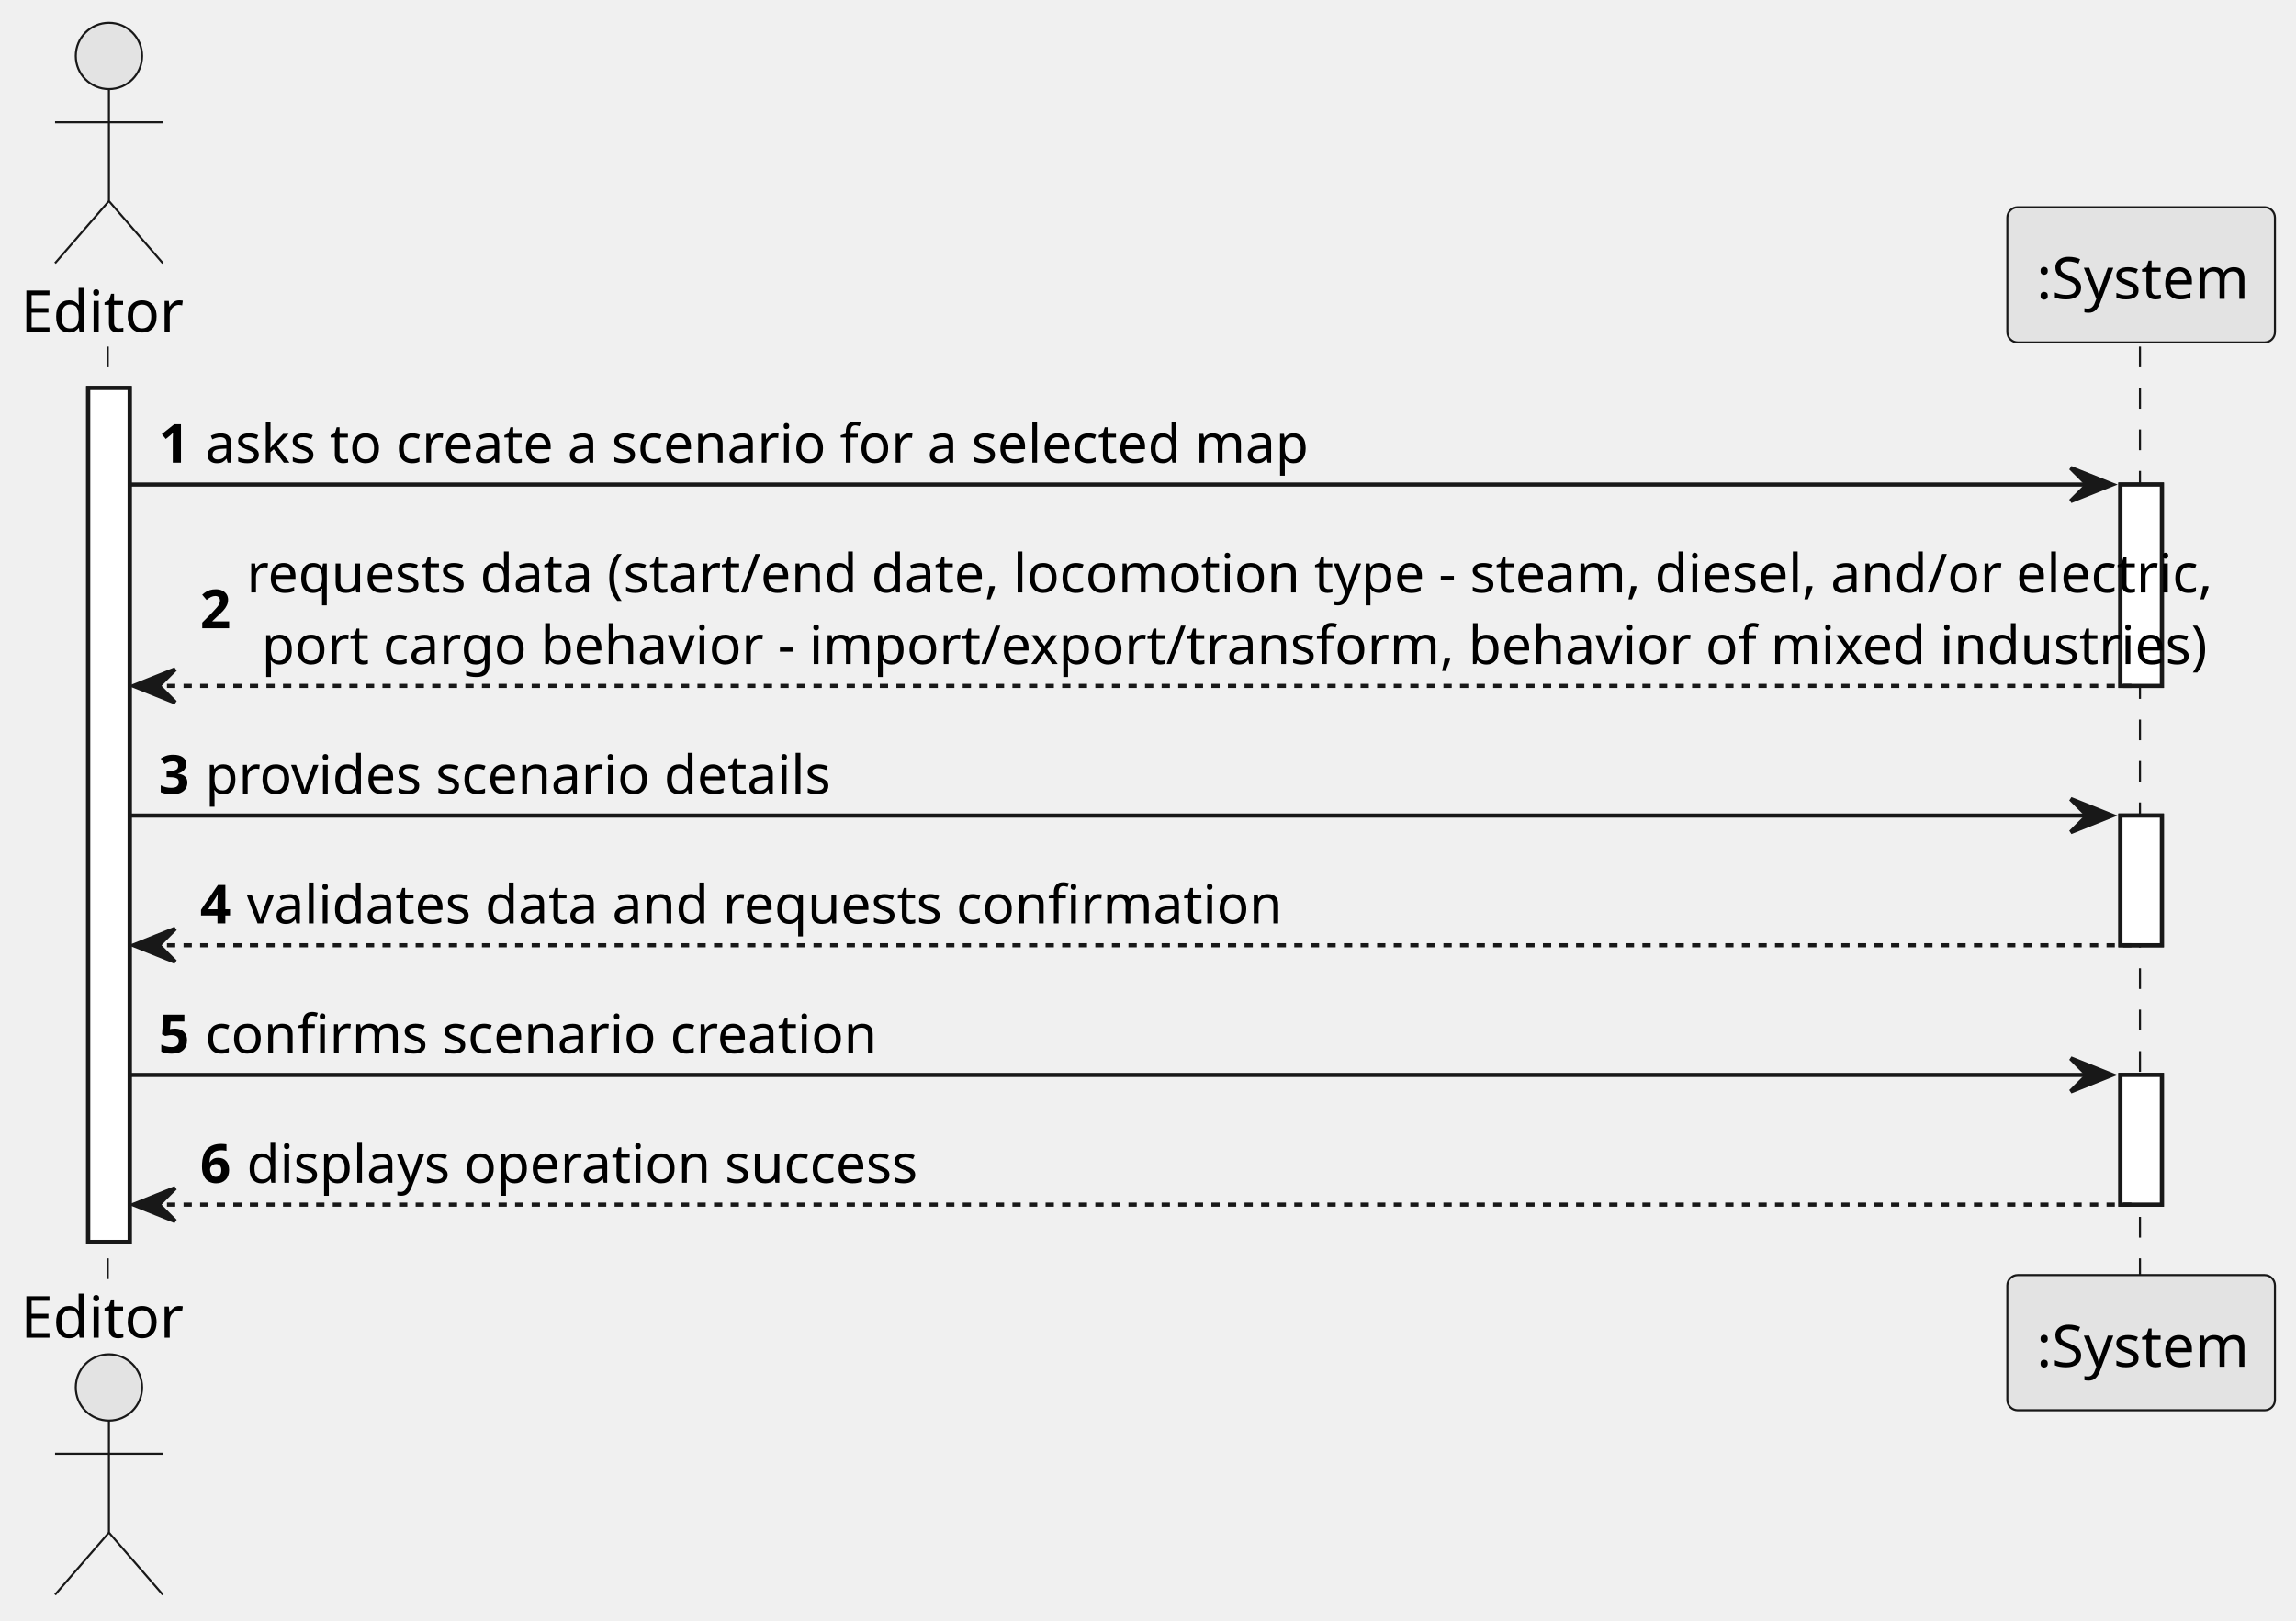
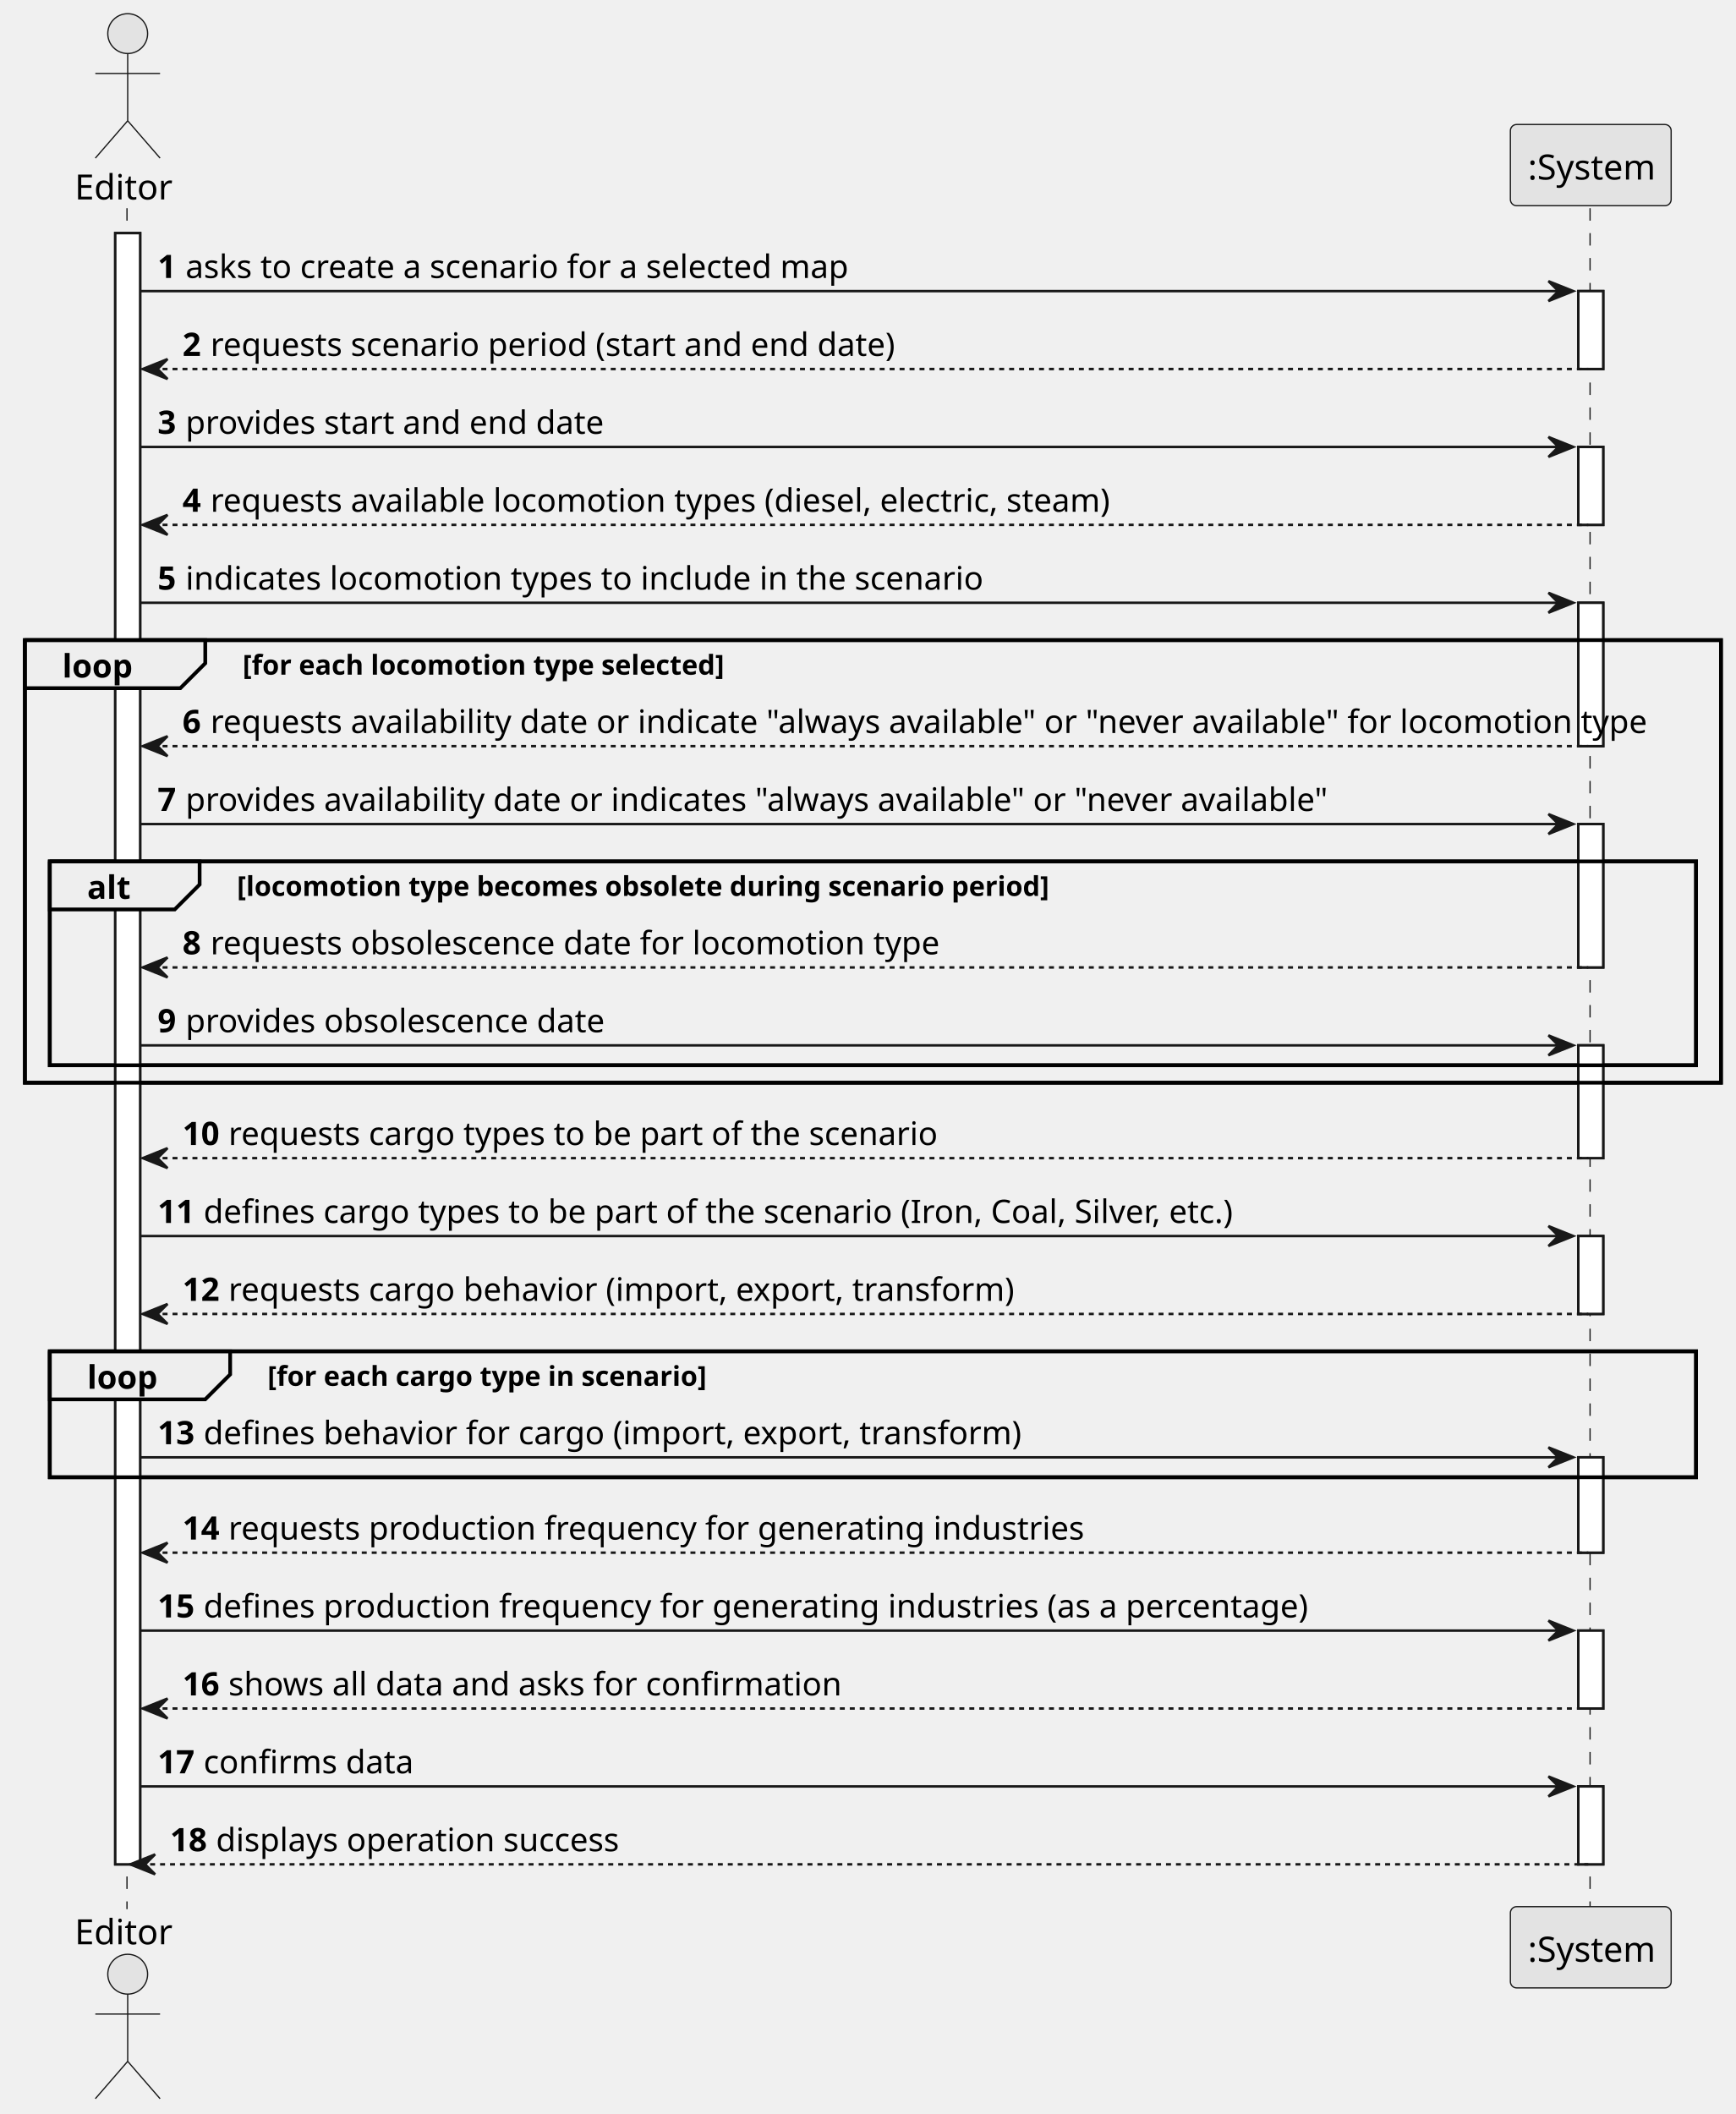
- <svg xmlns="http://www.w3.org/2000/svg" contentStyleType="text/css" height="391px" preserveAspectRatio="none" style="width:554px;height:391px;background:#FFFFFF;" version="1.1" viewBox="0 0 554 391" width="554px" zoomAndPan="magnify">
+ <svg xmlns="http://www.w3.org/2000/svg" contentStyleType="text/css" height="849px" preserveAspectRatio="none" style="width:697px;height:849px;background:#FFFFFF;" version="1.1" viewBox="0 0 697 849" width="697px" zoomAndPan="magnify">
  <defs />
  <g>
-     <rect fill="#FFFFFF" height="206.037" style="stroke:#181818;stroke-width:1.0;" width="10" x="21.286" y="93.621" />
-     <rect fill="#FFFFFF" height="48.582" style="stroke:#181818;stroke-width:1.0;" width="10" x="511.633" y="116.912" />
-     <rect fill="#FFFFFF" height="31.291" style="stroke:#181818;stroke-width:1.0;" width="10" x="511.633" y="196.785" />
-     <rect fill="#FFFFFF" height="31.291" style="stroke:#181818;stroke-width:1.0;" width="10" x="511.633" y="259.367" />
-     <line style="stroke:#181818;stroke-width:0.5;stroke-dasharray:5.0,5.0;" x1="26" x2="26" y1="83.621" y2="308.658" />
-     <line style="stroke:#181818;stroke-width:0.5;stroke-dasharray:5.0,5.0;" x1="516.35" x2="516.35" y1="83.621" y2="308.658" />
-     <text fill="#000000" font-family="sans-serif" font-size="14" lengthAdjust="spacing" textLength="36.572" x="5" y="80.107">Editor</text>
-     <ellipse cx="26.286" cy="13.5" fill="#E3E3E3" rx="8" ry="8" style="stroke:#181818;stroke-width:0.5;" />
-     <path d="M26.286,21.5 L26.286,48.5 M13.286,29.5 L39.286,29.5 M26.286,48.5 L13.286,63.5 M26.286,48.5 L39.286,63.5 " fill="none" style="stroke:#181818;stroke-width:0.5;" />
-     <text fill="#000000" font-family="sans-serif" font-size="14" lengthAdjust="spacing" textLength="36.572" x="5" y="322.766">Editor</text>
-     <ellipse cx="26.286" cy="334.779" fill="#E3E3E3" rx="8" ry="8" style="stroke:#181818;stroke-width:0.5;" />
-     <path d="M26.286,342.779 L26.286,369.779 M13.286,350.779 L39.286,350.779 M26.286,369.779 L13.286,384.779 M26.286,369.779 L39.286,384.779 " fill="none" style="stroke:#181818;stroke-width:0.5;" />
-     <rect fill="#E3E3E3" height="32.621" rx="2.5" ry="2.5" style="stroke:#181818;stroke-width:0.5;" width="64.565" x="484.35" y="50" />
-     <text fill="#000000" font-family="sans-serif" font-size="14" lengthAdjust="spacing" textLength="50.565" x="491.35" y="72.107">:System</text>
-     <rect fill="#E3E3E3" height="32.621" rx="2.5" ry="2.5" style="stroke:#181818;stroke-width:0.5;" width="64.565" x="484.35" y="307.658" />
-     <text fill="#000000" font-family="sans-serif" font-size="14" lengthAdjust="spacing" textLength="50.565" x="491.35" y="329.766">:System</text>
-     <rect fill="#FFFFFF" height="206.037" style="stroke:#181818;stroke-width:1.0;" width="10" x="21.286" y="93.621" />
-     <rect fill="#FFFFFF" height="48.582" style="stroke:#181818;stroke-width:1.0;" width="10" x="511.633" y="116.912" />
-     <rect fill="#FFFFFF" height="31.291" style="stroke:#181818;stroke-width:1.0;" width="10" x="511.633" y="196.785" />
-     <rect fill="#FFFFFF" height="31.291" style="stroke:#181818;stroke-width:1.0;" width="10" x="511.633" y="259.367" />
-     <polygon fill="#181818" points="499.633,112.912,509.633,116.912,499.633,120.912,503.633,116.912" style="stroke:#181818;stroke-width:1.0;" />
-     <line style="stroke:#181818;stroke-width:1.0;" x1="31.286" x2="505.633" y1="116.912" y2="116.912" />
-     <text fill="#000000" font-family="sans-serif" font-size="13" font-weight="bold" lengthAdjust="spacing" textLength="7.23" x="38.286" y="111.649">1</text>
-     <text fill="#000000" font-family="sans-serif" font-size="13" lengthAdjust="spacing" textLength="255.074" x="49.516" y="111.649">asks to create a scenario for a selected map</text>
-     <polygon fill="#181818" points="42.286,161.494,32.286,165.494,42.286,169.494,38.286,165.494" style="stroke:#181818;stroke-width:1.0;" />
-     <line style="stroke:#181818;stroke-width:1.0;stroke-dasharray:2.0,2.0;" x1="36.286" x2="515.633" y1="165.494" y2="165.494" />
-     <text fill="#000000" font-family="sans-serif" font-size="13" font-weight="bold" lengthAdjust="spacing" textLength="7.23" x="48.286" y="151.586">2</text>
-     <text fill="#000000" font-family="sans-serif" font-size="13" lengthAdjust="spacing" textLength="445.117" x="59.516" y="142.94">requests data (start/end date, locomotion type - steam, diesel, and/or electric,</text>
-     <text fill="#000000" font-family="sans-serif" font-size="13" lengthAdjust="spacing" textLength="431.349" x="63.128" y="160.231">port cargo behavior - import/export/transform, behavior of mixed industries)</text>
-     <polygon fill="#181818" points="499.633,192.785,509.633,196.785,499.633,200.785,503.633,196.785" style="stroke:#181818;stroke-width:1.0;" />
-     <line style="stroke:#181818;stroke-width:1.0;" x1="31.286" x2="505.633" y1="196.785" y2="196.785" />
-     <text fill="#000000" font-family="sans-serif" font-size="13" font-weight="bold" lengthAdjust="spacing" textLength="7.23" x="38.286" y="191.523">3</text>
-     <text fill="#000000" font-family="sans-serif" font-size="13" lengthAdjust="spacing" textLength="143.076" x="49.516" y="191.523">provides scenario details</text>
-     <polygon fill="#181818" points="42.286,224.076,32.286,228.076,42.286,232.076,38.286,228.076" style="stroke:#181818;stroke-width:1.0;" />
-     <line style="stroke:#181818;stroke-width:1.0;stroke-dasharray:2.0,2.0;" x1="36.286" x2="515.633" y1="228.076" y2="228.076" />
-     <text fill="#000000" font-family="sans-serif" font-size="13" font-weight="bold" lengthAdjust="spacing" textLength="7.23" x="48.286" y="222.814">4</text>
-     <text fill="#000000" font-family="sans-serif" font-size="13" lengthAdjust="spacing" textLength="233.416" x="59.516" y="222.814">validates data and requests confirmation</text>
-     <polygon fill="#181818" points="499.633,255.367,509.633,259.367,499.633,263.367,503.633,259.367" style="stroke:#181818;stroke-width:1.0;" />
-     <line style="stroke:#181818;stroke-width:1.0;" x1="31.286" x2="505.633" y1="259.367" y2="259.367" />
-     <text fill="#000000" font-family="sans-serif" font-size="13" font-weight="bold" lengthAdjust="spacing" textLength="7.23" x="38.286" y="254.105">5</text>
-     <text fill="#000000" font-family="sans-serif" font-size="13" lengthAdjust="spacing" textLength="151.728" x="49.516" y="254.105">confirms scenario creation</text>
-     <polygon fill="#181818" points="42.286,286.658,32.286,290.658,42.286,294.658,38.286,290.658" style="stroke:#181818;stroke-width:1.0;" />
-     <line style="stroke:#181818;stroke-width:1.0;stroke-dasharray:2.0,2.0;" x1="36.286" x2="515.633" y1="290.658" y2="290.658" />
-     <text fill="#000000" font-family="sans-serif" font-size="13" font-weight="bold" lengthAdjust="spacing" textLength="7.23" x="48.286" y="285.396">6</text>
-     <text fill="#000000" font-family="sans-serif" font-size="13" lengthAdjust="spacing" textLength="155.359" x="59.516" y="285.396">displays operation success</text>
+     <rect fill="#FFFFFF" height="655.111" style="stroke:#181818;stroke-width:1.0;" width="10" x="46.286" y="93.621" />
+     <rect fill="#FFFFFF" height="31.291" style="stroke:#181818;stroke-width:1.0;" width="10" x="633.873" y="116.912" />
+     <rect fill="#FFFFFF" height="31.291" style="stroke:#181818;stroke-width:1.0;" width="10" x="633.873" y="179.494" />
+     <rect fill="#FFFFFF" height="57.582" style="stroke:#181818;stroke-width:1.0;" width="10" x="633.873" y="242.076" />
+     <rect fill="#FFFFFF" height="57.582" style="stroke:#181818;stroke-width:1.0;" width="10" x="633.873" y="330.949" />
+     <rect fill="#FFFFFF" height="45.291" style="stroke:#181818;stroke-width:1.0;" width="10" x="633.873" y="419.822" />
+     <rect fill="#FFFFFF" height="31.291" style="stroke:#181818;stroke-width:1.0;" width="10" x="633.873" y="496.404" />
+     <rect fill="#FFFFFF" height="38.291" style="stroke:#181818;stroke-width:1.0;" width="10" x="633.873" y="585.277" />
+     <rect fill="#FFFFFF" height="31.291" style="stroke:#181818;stroke-width:1.0;" width="10" x="633.873" y="654.859" />
+     <rect fill="#FFFFFF" height="31.291" style="stroke:#181818;stroke-width:1.0;" width="10" x="633.873" y="717.441" />
+     <rect fill="none" height="177.746" style="stroke:#000000;stroke-width:1.5;" width="681.155" x="10" y="257.076" />
+     <rect fill="none" height="81.873" style="stroke:#000000;stroke-width:1.5;" width="661.155" x="20" y="345.949" />
+     <rect fill="none" height="50.582" style="stroke:#000000;stroke-width:1.5;" width="661.155" x="20" y="542.695" />
+     <line style="stroke:#181818;stroke-width:0.5;stroke-dasharray:5.0,5.0;" x1="51" x2="51" y1="83.621" y2="766.732" />
+     <line style="stroke:#181818;stroke-width:0.5;stroke-dasharray:5.0,5.0;" x1="638.59" x2="638.59" y1="83.621" y2="766.732" />
+     <text fill="#000000" font-family="sans-serif" font-size="14" lengthAdjust="spacing" textLength="36.572" x="30" y="80.107">Editor</text>
+     <ellipse cx="51.286" cy="13.5" fill="#E3E3E3" rx="8" ry="8" style="stroke:#181818;stroke-width:0.5;" />
+     <path d="M51.286,21.5 L51.286,48.5 M38.286,29.5 L64.286,29.5 M51.286,48.5 L38.286,63.5 M51.286,48.5 L64.286,63.5 " fill="none" style="stroke:#181818;stroke-width:0.5;" />
+     <text fill="#000000" font-family="sans-serif" font-size="14" lengthAdjust="spacing" textLength="36.572" x="30" y="780.84">Editor</text>
+     <ellipse cx="51.286" cy="792.854" fill="#E3E3E3" rx="8" ry="8" style="stroke:#181818;stroke-width:0.5;" />
+     <path d="M51.286,800.854 L51.286,827.854 M38.286,808.854 L64.286,808.854 M51.286,827.854 L38.286,842.854 M51.286,827.854 L64.286,842.854 " fill="none" style="stroke:#181818;stroke-width:0.5;" />
+     <rect fill="#E3E3E3" height="32.621" rx="2.5" ry="2.5" style="stroke:#181818;stroke-width:0.5;" width="64.565" x="606.59" y="50" />
+     <text fill="#000000" font-family="sans-serif" font-size="14" lengthAdjust="spacing" textLength="50.565" x="613.59" y="72.107">:System</text>
+     <rect fill="#E3E3E3" height="32.621" rx="2.5" ry="2.5" style="stroke:#181818;stroke-width:0.5;" width="64.565" x="606.59" y="765.732" />
+     <text fill="#000000" font-family="sans-serif" font-size="14" lengthAdjust="spacing" textLength="50.565" x="613.59" y="787.84">:System</text>
+     <rect fill="#FFFFFF" height="655.111" style="stroke:#181818;stroke-width:1.0;" width="10" x="46.286" y="93.621" />
+     <rect fill="#FFFFFF" height="31.291" style="stroke:#181818;stroke-width:1.0;" width="10" x="633.873" y="116.912" />
+     <rect fill="#FFFFFF" height="31.291" style="stroke:#181818;stroke-width:1.0;" width="10" x="633.873" y="179.494" />
+     <rect fill="#FFFFFF" height="57.582" style="stroke:#181818;stroke-width:1.0;" width="10" x="633.873" y="242.076" />
+     <rect fill="#FFFFFF" height="57.582" style="stroke:#181818;stroke-width:1.0;" width="10" x="633.873" y="330.949" />
+     <rect fill="#FFFFFF" height="45.291" style="stroke:#181818;stroke-width:1.0;" width="10" x="633.873" y="419.822" />
+     <rect fill="#FFFFFF" height="31.291" style="stroke:#181818;stroke-width:1.0;" width="10" x="633.873" y="496.404" />
+     <rect fill="#FFFFFF" height="38.291" style="stroke:#181818;stroke-width:1.0;" width="10" x="633.873" y="585.277" />
+     <rect fill="#FFFFFF" height="31.291" style="stroke:#181818;stroke-width:1.0;" width="10" x="633.873" y="654.859" />
+     <rect fill="#FFFFFF" height="31.291" style="stroke:#181818;stroke-width:1.0;" width="10" x="633.873" y="717.441" />
+     <polygon fill="#181818" points="621.873,112.912,631.873,116.912,621.873,120.912,625.873,116.912" style="stroke:#181818;stroke-width:1.0;" />
+     <line style="stroke:#181818;stroke-width:1.0;" x1="56.286" x2="627.873" y1="116.912" y2="116.912" />
+     <text fill="#000000" font-family="sans-serif" font-size="13" font-weight="bold" lengthAdjust="spacing" textLength="7.23" x="63.286" y="111.649">1</text>
+     <text fill="#000000" font-family="sans-serif" font-size="13" lengthAdjust="spacing" textLength="255.074" x="74.516" y="111.649">asks to create a scenario for a selected map</text>
+     <polygon fill="#181818" points="67.286,144.203,57.286,148.203,67.286,152.203,63.286,148.203" style="stroke:#181818;stroke-width:1.0;" />
+     <line style="stroke:#181818;stroke-width:1.0;stroke-dasharray:2.0,2.0;" x1="61.286" x2="637.873" y1="148.203" y2="148.203" />
+     <text fill="#000000" font-family="sans-serif" font-size="13" font-weight="bold" lengthAdjust="spacing" textLength="7.23" x="73.286" y="142.94">2</text>
+     <text fill="#000000" font-family="sans-serif" font-size="13" lengthAdjust="spacing" textLength="259.429" x="84.516" y="142.94">requests scenario period (start and end date)</text>
+     <polygon fill="#181818" points="621.873,175.494,631.873,179.494,621.873,183.494,625.873,179.494" style="stroke:#181818;stroke-width:1.0;" />
+     <line style="stroke:#181818;stroke-width:1.0;" x1="56.286" x2="627.873" y1="179.494" y2="179.494" />
+     <text fill="#000000" font-family="sans-serif" font-size="13" font-weight="bold" lengthAdjust="spacing" textLength="7.23" x="63.286" y="174.231">3</text>
+     <text fill="#000000" font-family="sans-serif" font-size="13" lengthAdjust="spacing" textLength="157.549" x="74.516" y="174.231">provides start and end date</text>
+     <polygon fill="#181818" points="67.286,206.785,57.286,210.785,67.286,214.785,63.286,210.785" style="stroke:#181818;stroke-width:1.0;" />
+     <line style="stroke:#181818;stroke-width:1.0;stroke-dasharray:2.0,2.0;" x1="61.286" x2="637.873" y1="210.785" y2="210.785" />
+     <text fill="#000000" font-family="sans-serif" font-size="13" font-weight="bold" lengthAdjust="spacing" textLength="7.23" x="73.286" y="205.523">4</text>
+     <text fill="#000000" font-family="sans-serif" font-size="13" lengthAdjust="spacing" textLength="343.211" x="84.516" y="205.523">requests available locomotion types (diesel, electric, steam)</text>
+     <polygon fill="#181818" points="621.873,238.076,631.873,242.076,621.873,246.076,625.873,242.076" style="stroke:#181818;stroke-width:1.0;" />
+     <line style="stroke:#181818;stroke-width:1.0;" x1="56.286" x2="627.873" y1="242.076" y2="242.076" />
+     <text fill="#000000" font-family="sans-serif" font-size="13" font-weight="bold" lengthAdjust="spacing" textLength="7.23" x="63.286" y="236.814">5</text>
+     <text fill="#000000" font-family="sans-serif" font-size="13" lengthAdjust="spacing" textLength="299.895" x="74.516" y="236.814">indicates locomotion types to include in the scenario</text>
+     <path d="M10,257.076 L82.435,257.076 L82.435,266.367 L72.435,276.367 L10,276.367 L10,257.076 " fill="#EEEEEE" style="stroke:#000000;stroke-width:1.5;" />
+     <rect fill="none" height="177.746" style="stroke:#000000;stroke-width:1.5;" width="681.155" x="10" y="257.076" />
+     <text fill="#000000" font-family="sans-serif" font-size="13" font-weight="bold" lengthAdjust="spacing" textLength="27.435" x="25" y="272.104">loop</text>
+     <text fill="#000000" font-family="sans-serif" font-size="11" font-weight="bold" lengthAdjust="spacing" textLength="185.201" x="97.435" y="270.946">[for each locomotion type selected]</text>
+     <polygon fill="#181818" points="67.286,295.658,57.286,299.658,67.286,303.658,63.286,299.658" style="stroke:#181818;stroke-width:1.0;" />
+     <line style="stroke:#181818;stroke-width:1.0;stroke-dasharray:2.0,2.0;" x1="61.286" x2="637.873" y1="299.658" y2="299.658" />
+     <text fill="#000000" font-family="sans-serif" font-size="13" font-weight="bold" lengthAdjust="spacing" textLength="7.23" x="73.286" y="294.396">6</text>
+     <text fill="#000000" font-family="sans-serif" font-size="13" lengthAdjust="spacing" textLength="542.356" x="84.516" y="294.396">requests availability date or indicate "always available" or "never available" for locomotion type</text>
+     <polygon fill="#181818" points="621.873,326.949,631.873,330.949,621.873,334.949,625.873,330.949" style="stroke:#181818;stroke-width:1.0;" />
+     <line style="stroke:#181818;stroke-width:1.0;" x1="56.286" x2="627.873" y1="330.949" y2="330.949" />
+     <text fill="#000000" font-family="sans-serif" font-size="13" font-weight="bold" lengthAdjust="spacing" textLength="7.23" x="63.286" y="325.687">7</text>
+     <text fill="#000000" font-family="sans-serif" font-size="13" lengthAdjust="spacing" textLength="434.688" x="74.516" y="325.687">provides availability date or indicates "always available" or "never available"</text>
+     <path d="M20,345.949 L80.171,345.949 L80.171,355.24 L70.171,365.24 L20,365.24 L20,345.949 " fill="#EEEEEE" style="stroke:#000000;stroke-width:1.5;" />
+     <rect fill="none" height="81.873" style="stroke:#000000;stroke-width:1.5;" width="661.155" x="20" y="345.949" />
+     <text fill="#000000" font-family="sans-serif" font-size="13" font-weight="bold" lengthAdjust="spacing" textLength="15.171" x="35" y="360.978">alt</text>
+     <text fill="#000000" font-family="sans-serif" font-size="11" font-weight="bold" lengthAdjust="spacing" textLength="313.543" x="95.171" y="359.819">[locomotion type becomes obsolete during scenario period]</text>
+     <polygon fill="#181818" points="67.286,384.531,57.286,388.531,67.286,392.531,63.286,388.531" style="stroke:#181818;stroke-width:1.0;" />
+     <line style="stroke:#181818;stroke-width:1.0;stroke-dasharray:2.0,2.0;" x1="61.286" x2="637.873" y1="388.531" y2="388.531" />
+     <text fill="#000000" font-family="sans-serif" font-size="13" font-weight="bold" lengthAdjust="spacing" textLength="7.23" x="73.286" y="383.269">8</text>
+     <text fill="#000000" font-family="sans-serif" font-size="13" lengthAdjust="spacing" textLength="275.33" x="84.516" y="383.269">requests obsolescence date for locomotion type</text>
+     <polygon fill="#181818" points="621.873,415.822,631.873,419.822,621.873,423.822,625.873,419.822" style="stroke:#181818;stroke-width:1.0;" />
+     <line style="stroke:#181818;stroke-width:1.0;" x1="56.286" x2="627.873" y1="419.822" y2="419.822" />
+     <text fill="#000000" font-family="sans-serif" font-size="13" font-weight="bold" lengthAdjust="spacing" textLength="7.23" x="63.286" y="414.56">9</text>
+     <text fill="#000000" font-family="sans-serif" font-size="13" lengthAdjust="spacing" textLength="161.161" x="74.516" y="414.56">provides obsolescence date</text>
+     <polygon fill="#181818" points="67.286,461.113,57.286,465.113,67.286,469.113,63.286,465.113" style="stroke:#181818;stroke-width:1.0;" />
+     <line style="stroke:#181818;stroke-width:1.0;stroke-dasharray:2.0,2.0;" x1="61.286" x2="637.873" y1="465.113" y2="465.113" />
+     <text fill="#000000" font-family="sans-serif" font-size="13" font-weight="bold" lengthAdjust="spacing" textLength="14.46" x="73.286" y="459.851">10</text>
+     <text fill="#000000" font-family="sans-serif" font-size="13" lengthAdjust="spacing" textLength="268.1" x="91.746" y="459.851">requests cargo types to be part of the scenario</text>
+     <polygon fill="#181818" points="621.873,492.404,631.873,496.404,621.873,500.404,625.873,496.404" style="stroke:#181818;stroke-width:1.0;" />
+     <line style="stroke:#181818;stroke-width:1.0;" x1="56.286" x2="627.873" y1="496.404" y2="496.404" />
+     <text fill="#000000" font-family="sans-serif" font-size="13" font-weight="bold" lengthAdjust="spacing" textLength="14.46" x="63.286" y="491.142">11</text>
+     <text fill="#000000" font-family="sans-serif" font-size="13" lengthAdjust="spacing" textLength="396.697" x="81.746" y="491.142">defines cargo types to be part of the scenario (Iron, Coal, Silver, etc.)</text>
+     <polygon fill="#181818" points="67.286,523.695,57.286,527.695,67.286,531.695,63.286,527.695" style="stroke:#181818;stroke-width:1.0;" />
+     <line style="stroke:#181818;stroke-width:1.0;stroke-dasharray:2.0,2.0;" x1="61.286" x2="637.873" y1="527.695" y2="527.695" />
+     <text fill="#000000" font-family="sans-serif" font-size="13" font-weight="bold" lengthAdjust="spacing" textLength="14.46" x="73.286" y="522.433">12</text>
+     <text fill="#000000" font-family="sans-serif" font-size="13" lengthAdjust="spacing" textLength="293.338" x="91.746" y="522.433">requests cargo behavior (import, export, transform)</text>
+     <path d="M20,542.695 L92.435,542.695 L92.435,551.986 L82.435,561.986 L20,561.986 L20,542.695 " fill="#EEEEEE" style="stroke:#000000;stroke-width:1.5;" />
+     <rect fill="none" height="50.582" style="stroke:#000000;stroke-width:1.5;" width="661.155" x="20" y="542.695" />
+     <text fill="#000000" font-family="sans-serif" font-size="13" font-weight="bold" lengthAdjust="spacing" textLength="27.435" x="35" y="557.724">loop</text>
+     <text fill="#000000" font-family="sans-serif" font-size="11" font-weight="bold" lengthAdjust="spacing" textLength="169.936" x="107.435" y="556.565">[for each cargo type in scenario]</text>
+     <polygon fill="#181818" points="621.873,581.277,631.873,585.277,621.873,589.277,625.873,585.277" style="stroke:#181818;stroke-width:1.0;" />
+     <line style="stroke:#181818;stroke-width:1.0;" x1="56.286" x2="627.873" y1="585.277" y2="585.277" />
+     <text fill="#000000" font-family="sans-serif" font-size="13" font-weight="bold" lengthAdjust="spacing" textLength="14.46" x="63.286" y="580.015">13</text>
+     <text fill="#000000" font-family="sans-serif" font-size="13" lengthAdjust="spacing" textLength="304.18" x="81.746" y="580.015">defines behavior for cargo (import, export, transform)</text>
+     <polygon fill="#181818" points="67.286,619.568,57.286,623.568,67.286,627.568,63.286,623.568" style="stroke:#181818;stroke-width:1.0;" />
+     <line style="stroke:#181818;stroke-width:1.0;stroke-dasharray:2.0,2.0;" x1="61.286" x2="637.873" y1="623.568" y2="623.568" />
+     <text fill="#000000" font-family="sans-serif" font-size="13" font-weight="bold" lengthAdjust="spacing" textLength="14.46" x="73.286" y="618.306">14</text>
+     <text fill="#000000" font-family="sans-serif" font-size="13" lengthAdjust="spacing" textLength="317.967" x="91.746" y="618.306">requests production frequency for generating industries</text>
+     <polygon fill="#181818" points="621.873,650.859,631.873,654.859,621.873,658.859,625.873,654.859" style="stroke:#181818;stroke-width:1.0;" />
+     <line style="stroke:#181818;stroke-width:1.0;" x1="56.286" x2="627.873" y1="654.859" y2="654.859" />
+     <text fill="#000000" font-family="sans-serif" font-size="13" font-weight="bold" lengthAdjust="spacing" textLength="14.46" x="63.286" y="649.597">15</text>
+     <text fill="#000000" font-family="sans-serif" font-size="13" lengthAdjust="spacing" textLength="415.53" x="81.746" y="649.597">defines production frequency for generating industries (as a percentage)</text>
+     <polygon fill="#181818" points="67.286,682.15,57.286,686.15,67.286,690.15,63.286,686.15" style="stroke:#181818;stroke-width:1.0;" />
+     <line style="stroke:#181818;stroke-width:1.0;stroke-dasharray:2.0,2.0;" x1="61.286" x2="637.873" y1="686.15" y2="686.15" />
+     <text fill="#000000" font-family="sans-serif" font-size="13" font-weight="bold" lengthAdjust="spacing" textLength="14.46" x="73.286" y="680.888">16</text>
+     <text fill="#000000" font-family="sans-serif" font-size="13" lengthAdjust="spacing" textLength="231.226" x="91.746" y="680.888">shows all data and asks for confirmation</text>
+     <polygon fill="#181818" points="621.873,713.441,631.873,717.441,621.873,721.441,625.873,717.441" style="stroke:#181818;stroke-width:1.0;" />
+     <line style="stroke:#181818;stroke-width:1.0;" x1="56.286" x2="627.873" y1="717.441" y2="717.441" />
+     <text fill="#000000" font-family="sans-serif" font-size="13" font-weight="bold" lengthAdjust="spacing" textLength="14.46" x="63.286" y="712.179">17</text>
+     <text fill="#000000" font-family="sans-serif" font-size="13" lengthAdjust="spacing" textLength="78.032" x="81.746" y="712.179">confirms data</text>
+     <polygon fill="#181818" points="62.286,744.732,52.286,748.732,62.286,752.732,58.286,748.732" style="stroke:#181818;stroke-width:1.0;" />
+     <line style="stroke:#181818;stroke-width:1.0;stroke-dasharray:2.0,2.0;" x1="56.286" x2="637.873" y1="748.732" y2="748.732" />
+     <text fill="#000000" font-family="sans-serif" font-size="13" font-weight="bold" lengthAdjust="spacing" textLength="14.46" x="68.286" y="743.47">18</text>
+     <text fill="#000000" font-family="sans-serif" font-size="13" lengthAdjust="spacing" textLength="155.359" x="86.746" y="743.47">displays operation success</text>
  </g>
</svg>
